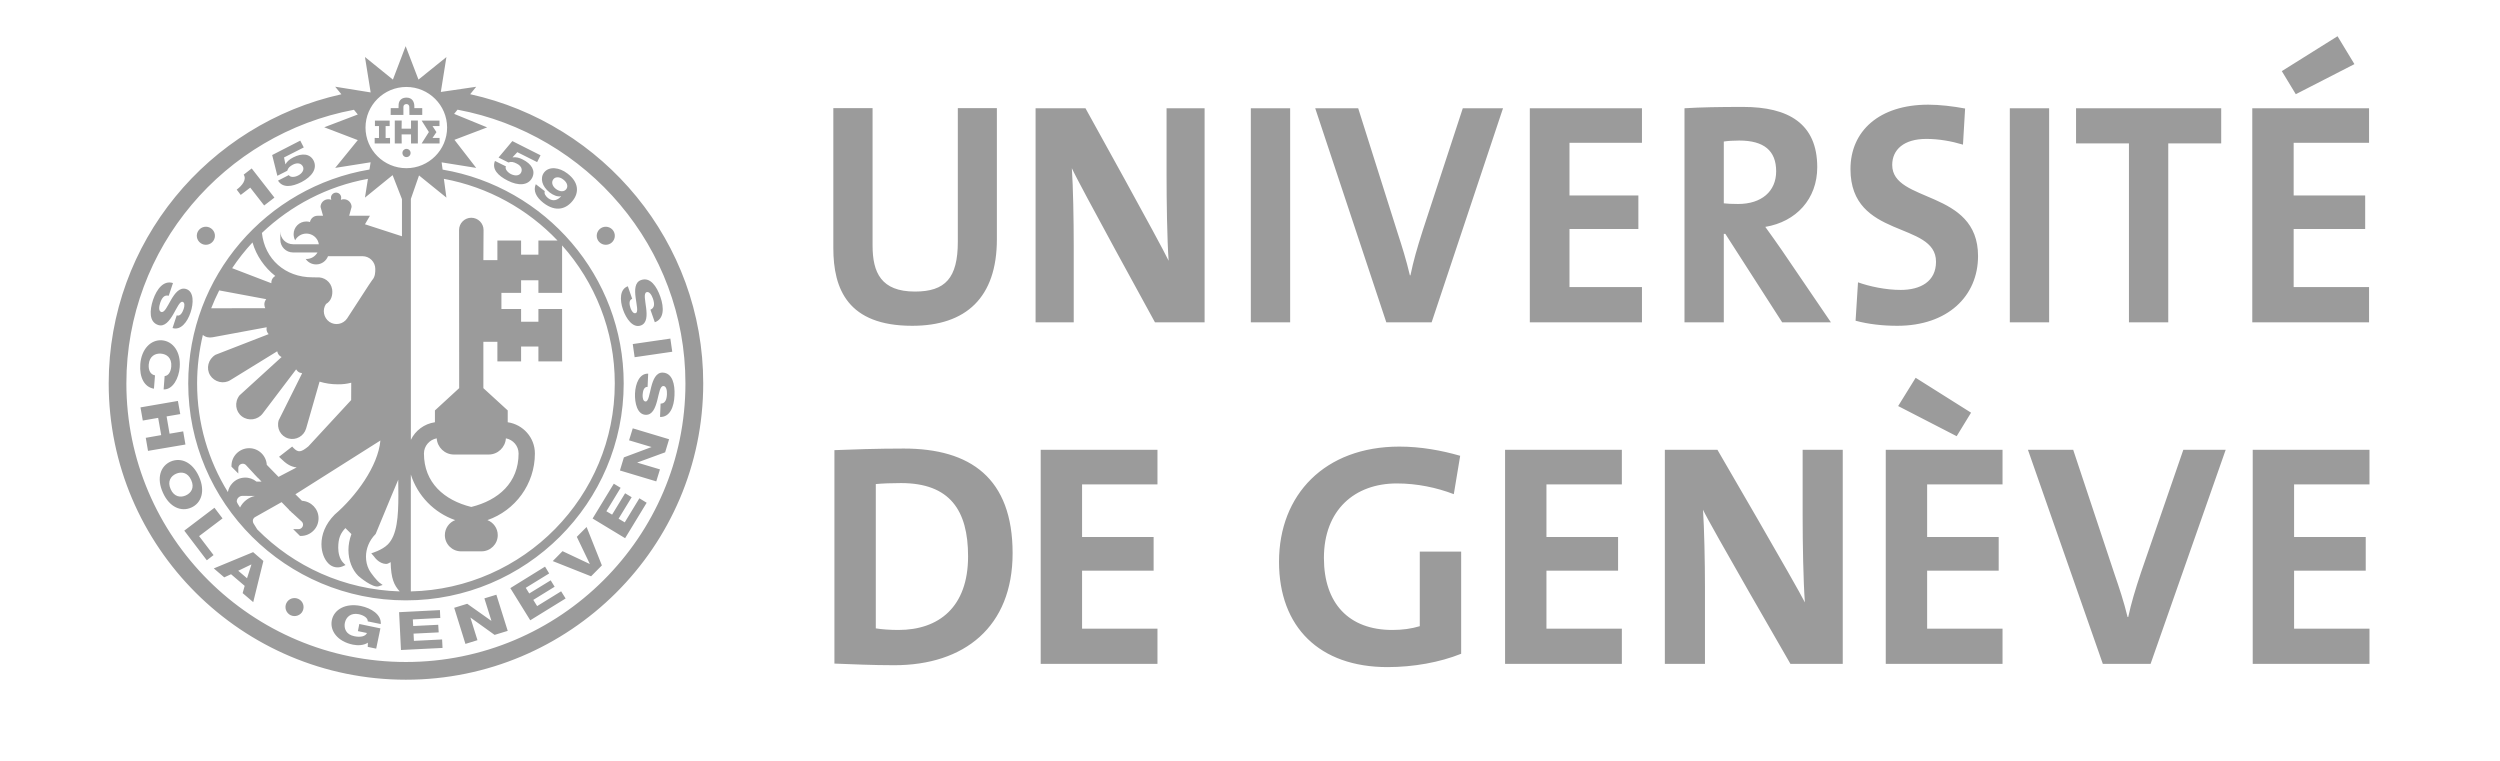
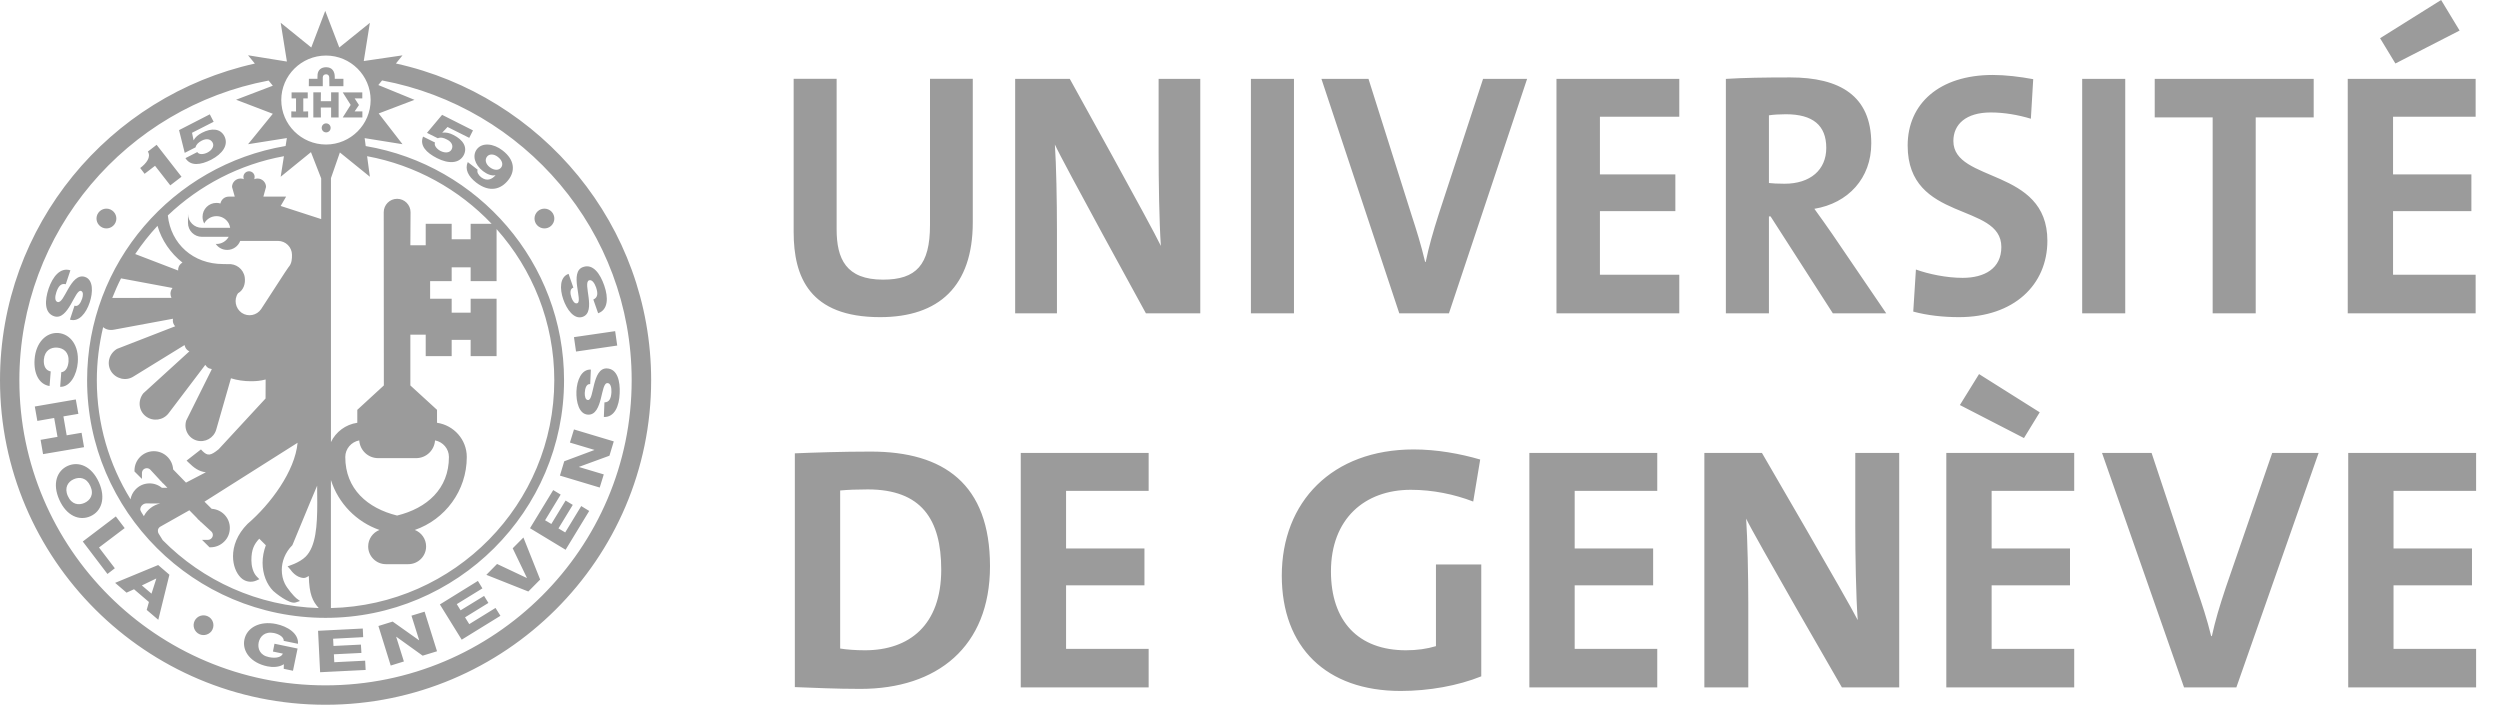
- <svg xmlns="http://www.w3.org/2000/svg" width="69" height="21" viewBox="0 0 69 21">
+ <svg xmlns="http://www.w3.org/2000/svg" width="63" height="18" viewBox="0 0 63 18">
  <g fill="none" fill-rule="evenodd">
-     <path fill="#9B9B9B" d="M12.977 2.6C16.651 3.41 19.409 6.681 19.409 10.582 19.409 15.091 15.727 18.76 11.203 18.76 6.679 18.76 3 15.091 3 10.582 3 6.684 5.753 3.417 9.422 2.602L9.251 2.393 10.23 2.551 10.073 1.573 10.844 2.197 11.196 1.274 11.55 2.197 12.321 1.575 12.167 2.538 13.143 2.395 12.977 2.6zM11.216 2.4C10.594 2.4 10.088 2.904 10.088 3.521 10.088 4.138 10.594 4.642 11.216 4.642 11.835 4.642 12.34 4.138 12.34 3.521 12.34 2.904 11.835 2.4 11.216 2.4zM12.251 4.936L12.321 5.454 11.565 4.842 11.34 5.489 11.34 12.14C11.463 11.884 11.709 11.696 12.004 11.654L12.004 11.328 12.673 10.713C12.673 10.713 12.67 6.355 12.67 6.348 12.67 6.163 12.821 6.01 13.007 6.01 13.195 6.01 13.346 6.163 13.346 6.348 13.346 6.355 13.341 7.18 13.341 7.18L13.728 7.18 13.728 6.639 14.382 6.639 14.382 7.029 14.86 7.029 14.86 6.639 15.388 6.639C14.565 5.773 13.475 5.163 12.251 4.936zM12.563 14.355C11.981 14.153 11.525 13.683 11.339 13.096L11.339 16.323C14.456 16.251 16.968 13.706 16.968 10.582 16.968 9.123 16.418 7.787 15.514 6.773L15.514 8.084 14.86 8.084 14.86 7.736 14.382 7.736 14.382 8.084 13.839 8.084 13.839 8.528 14.382 8.528 14.382 8.879 14.86 8.879 14.86 8.528 15.514 8.528 15.514 9.975 14.86 9.975 14.86 9.565 14.382 9.565 14.382 9.975 13.728 9.975 13.728 9.434 13.341 9.434 13.341 10.713 14.013 11.328 14.013 11.654C14.436 11.716 14.763 12.076 14.763 12.516 14.763 13.367 14.216 14.091 13.453 14.355 13.619 14.419 13.738 14.58 13.738 14.77 13.738 15.017 13.537 15.217 13.289 15.217L12.724 15.217C12.479 15.217 12.278 15.017 12.278 14.77 12.278 14.58 12.397 14.419 12.563 14.355zM11.701 12.516C11.701 13.321 12.259 13.807 13.007 13.992 13.758 13.807 14.313 13.321 14.313 12.516 14.313 12.308 14.161 12.135 13.963 12.098 13.946 12.348 13.74 12.545 13.487 12.545L12.529 12.545C12.276 12.545 12.07 12.348 12.053 12.098 11.855 12.135 11.701 12.308 11.701 12.516zM7.348 8.257L6.05 8.015C5.968 8.175 5.896 8.341 5.829 8.508L7.321 8.506C7.306 8.474 7.296 8.439 7.296 8.4 7.296 8.345 7.316 8.298 7.348 8.257zM6.407 7.402L7.489 7.817C7.487 7.787 7.492 7.755 7.502 7.726 7.522 7.676 7.556 7.642 7.598 7.617 7.299 7.382 7.073 7.054 6.969 6.691 6.763 6.913 6.575 7.15 6.407 7.402zM5.871 9.308L5.871 9.308C5.765 9.328 5.671 9.306 5.599 9.244 5.497 9.674 5.44 10.121 5.44 10.582 5.44 11.681 5.75 12.708 6.29 13.582 6.305 13.491 6.347 13.407 6.412 13.338 6.501 13.241 6.62 13.187 6.751 13.182 6.872 13.177 6.986 13.217 7.08 13.293L7.219 13.293 7.113 13.182 7.11 13.185C7.11 13.185 7.09 13.165 7.066 13.135L7.026 13.096 7.026 13.093C6.932 12.99 6.786 12.834 6.786 12.834 6.739 12.787 6.662 12.787 6.612 12.834 6.59 12.856 6.577 12.888 6.577 12.92L6.577 13.069 6.389 12.881 6.389 12.856C6.389 12.587 6.61 12.37 6.877 12.37 7.137 12.37 7.348 12.575 7.363 12.829 7.462 12.93 7.648 13.123 7.687 13.162 7.725 13.143 7.938 13.032 8.188 12.901 8.014 12.883 7.888 12.79 7.752 12.656L7.702 12.607 8.064 12.325 8.101 12.365C8.232 12.496 8.307 12.486 8.51 12.321 8.51 12.321 9.66 11.074 9.692 11.042 9.692 11.019 9.692 10.797 9.694 10.563 9.561 10.597 9.466 10.607 9.323 10.607 9.149 10.607 8.978 10.582 8.82 10.533L8.448 11.829C8.386 12.039 8.168 12.16 7.958 12.101 7.749 12.042 7.626 11.822 7.692 11.6L8.337 10.306C8.332 10.301 8.329 10.298 8.324 10.296 8.302 10.291 8.28 10.289 8.26 10.279 8.223 10.259 8.195 10.229 8.173 10.195L7.249 11.414C7.113 11.592 6.858 11.629 6.677 11.493 6.498 11.358 6.464 11.103 6.61 10.913L7.772 9.854C7.747 9.842 7.725 9.827 7.705 9.805 7.675 9.773 7.66 9.735 7.65 9.696L6.362 10.489C6.27 10.548 6.161 10.565 6.055 10.54 5.948 10.513 5.857 10.449 5.8 10.358 5.683 10.168 5.743 9.916 5.948 9.792L7.415 9.222C7.395 9.202 7.38 9.18 7.37 9.153 7.353 9.113 7.353 9.071 7.36 9.032 6.583 9.175 5.871 9.308 5.871 9.308zM6.535 13.839L6.535 13.844C6.54 13.874 6.583 13.945 6.625 14.007 6.709 13.842 6.86 13.728 7.036 13.688L6.684 13.686C6.642 13.688 6.605 13.706 6.575 13.738 6.548 13.765 6.535 13.804 6.535 13.839zM6.981 14.35L6.981 14.35C6.979 14.36 6.979 14.37 6.979 14.377 6.979 14.402 6.984 14.424 6.996 14.444L7.1 14.612C8.109 15.632 9.496 16.276 11.032 16.323 10.876 16.15 10.792 15.972 10.782 15.515 10.74 15.535 10.703 15.567 10.653 15.565 10.455 15.557 10.331 15.37 10.324 15.36L10.247 15.271C10.247 15.271 10.544 15.187 10.703 15.027 10.96 14.77 10.995 14.254 10.995 13.671 10.995 13.56 10.995 13.449 10.992 13.335L10.992 13.239C10.784 13.723 10.378 14.723 10.368 14.738 10.182 14.923 10.101 15.157 10.101 15.362 10.101 15.488 10.128 15.607 10.177 15.706 10.237 15.832 10.413 16.034 10.467 16.076L10.561 16.145 10.45 16.182C10.294 16.234 9.922 15.928 9.887 15.893 9.719 15.725 9.617 15.466 9.617 15.18 9.617 15.036 9.645 14.888 9.699 14.74 9.617 14.659 9.56 14.602 9.533 14.575 9.402 14.716 9.335 14.851 9.335 15.118 9.335 15.251 9.37 15.429 9.474 15.533L9.536 15.595 9.454 15.632C9.325 15.688 9.169 15.659 9.067 15.555 8.951 15.441 8.872 15.244 8.872 15.019 8.872 14.762 8.973 14.469 9.238 14.202 9.821 13.703 10.435 12.869 10.499 12.158 10.309 12.276 8.27 13.567 8.153 13.642 8.193 13.681 8.275 13.763 8.334 13.822 8.589 13.837 8.792 14.046 8.792 14.303 8.792 14.434 8.743 14.558 8.649 14.649 8.557 14.74 8.436 14.792 8.304 14.792L8.28 14.792 8.091 14.604 8.24 14.604C8.272 14.604 8.304 14.592 8.327 14.567 8.376 14.52 8.376 14.444 8.329 14.397L8.066 14.155 8.064 14.158 8.027 14.118 7.975 14.074 7.98 14.071 7.772 13.859 7.036 14.274C7.009 14.291 6.989 14.318 6.981 14.35zM10.073 6.19L11.094 6.521 11.094 5.496 10.836 4.834 10.073 5.454 10.155 4.936C9.033 5.14 8.022 5.674 7.229 6.429 7.306 7.148 7.868 7.654 8.622 7.654L8.738 7.656C8.946 7.637 9.134 7.777 9.167 7.985 9.191 8.15 9.137 8.311 8.998 8.39 8.889 8.548 8.931 8.772 9.092 8.884 9.253 8.992 9.471 8.95 9.58 8.79L10.18 7.866 10.269 7.735C10.358 7.639 10.358 7.513 10.358 7.422 10.358 7.229 10.2 7.071 10.006 7.071L9.053 7.071C9.003 7.205 8.874 7.298 8.726 7.298 8.604 7.298 8.498 7.239 8.436 7.145 8.441 7.148 8.448 7.148 8.456 7.148 8.589 7.148 8.703 7.074 8.763 6.968L8.089 6.968C7.893 6.968 7.737 6.81 7.737 6.617L7.737 6.39C7.737 6.585 7.893 6.741 8.089 6.741L8.8 6.741C8.792 6.703 8.783 6.664 8.765 6.632 8.758 6.619 8.753 6.61 8.743 6.597 8.681 6.506 8.574 6.447 8.456 6.447 8.322 6.447 8.205 6.521 8.146 6.632 8.119 6.58 8.104 6.523 8.104 6.464 8.104 6.269 8.26 6.113 8.456 6.113 8.49 6.113 8.522 6.118 8.555 6.128 8.574 6.029 8.661 5.955 8.763 5.955L8.916 5.955 8.847 5.711C8.847 5.595 8.944 5.499 9.063 5.499 9.092 5.499 9.119 5.503 9.144 5.516 9.137 5.494 9.134 5.474 9.134 5.457 9.134 5.38 9.199 5.316 9.276 5.316 9.355 5.316 9.417 5.38 9.417 5.457 9.417 5.474 9.414 5.494 9.409 5.516 9.434 5.504 9.461 5.499 9.491 5.499 9.608 5.499 9.704 5.595 9.704 5.711L9.637 5.955 10.21 5.955 10.073 6.19zM11.203 18.271L11.203 18.271C15.457 18.271 18.918 14.822 18.918 10.582 18.918 6.827 16.203 3.696 12.628 3.027L12.534 3.143 13.445 3.516 12.543 3.859 13.143 4.634 12.189 4.481 12.216 4.681C15.048 5.16 17.214 7.624 17.214 10.582 17.214 13.883 14.518 16.57 11.203 16.57 7.891 16.57 5.195 13.883 5.195 10.582 5.195 7.622 7.36 5.158 10.197 4.679L10.229 4.479 9.251 4.634 9.875 3.867 8.949 3.513 9.875 3.16 9.769 3.03C6.199 3.701 3.488 6.832 3.488 10.582 3.488 14.822 6.949 18.271 11.203 18.271zM11.218 4.109C11.282 4.109 11.332 4.16 11.332 4.222 11.332 4.286 11.282 4.336 11.218 4.336 11.156 4.336 11.107 4.286 11.107 4.222 11.107 4.16 11.156 4.109 11.218 4.109zM11.134 2.951L11.134 2.951 11.134 3.173 10.782 3.173 10.784 2.985 11 2.985 11 2.948C11 2.923 11 2.896 11.003 2.872 11.017 2.758 11.099 2.694 11.218 2.694 11.372 2.694 11.436 2.802 11.436 2.938L11.436 2.985 11.654 2.985 11.654 3.173 11.3 3.173 11.297 2.951C11.297 2.906 11.265 2.872 11.221 2.872 11.169 2.872 11.134 2.901 11.134 2.951zM11.344 3.551L11.344 3.326 11.533 3.326 11.533 3.96 11.344 3.96 11.344 3.709 11.084 3.709 11.087 3.96 10.896 3.96 10.896 3.326 11.087 3.326 11.084 3.551 11.344 3.551zM10.765 3.807L10.765 3.96 10.341 3.96 10.341 3.807 10.46 3.81 10.46 3.479 10.348 3.479 10.348 3.328 10.755 3.328 10.755 3.479 10.643 3.479 10.643 3.81 10.765 3.807zM11.837 3.644L11.637 3.328 12.13 3.328 12.13 3.479 11.937 3.479 12.046 3.647 11.937 3.807 12.132 3.807 12.132 3.96 11.637 3.96 11.837 3.644zM16.518 6.36C16.599 6.249 16.755 6.225 16.867 6.306 16.978 6.387 17.003 6.543 16.921 6.654 16.842 6.765 16.684 6.79 16.572 6.708 16.461 6.629 16.436 6.471 16.518 6.36zM5.884 6.654C5.802 6.765 5.646 6.79 5.535 6.708 5.423 6.627 5.398 6.471 5.48 6.36 5.562 6.249 5.718 6.224 5.829 6.306 5.941 6.387 5.966 6.543 5.884 6.654zM7.93 16.604C8.012 16.496 8.168 16.474 8.28 16.557 8.389 16.639 8.411 16.794 8.329 16.906 8.245 17.014 8.089 17.036 7.98 16.955 7.868 16.871 7.846 16.715 7.93 16.604zM17.682 8.985L17.682 8.985C17.464 9.059 17.281 8.795 17.194 8.543 17.102 8.279 17.105 7.98 17.328 7.901L17.449 8.249C17.357 8.274 17.365 8.397 17.402 8.503 17.429 8.577 17.479 8.664 17.546 8.642 17.623 8.617 17.57 8.419 17.543 8.212 17.516 8.005 17.516 7.787 17.697 7.728 17.947 7.642 18.125 7.901 18.227 8.195 18.334 8.501 18.326 8.805 18.073 8.894L17.952 8.548C18.068 8.498 18.071 8.39 18.021 8.242 17.984 8.138 17.92 8.039 17.845 8.064 17.759 8.094 17.808 8.291 17.833 8.496 17.858 8.701 17.863 8.923 17.682 8.985zM17.516 9.859L17.464 9.496 18.502 9.345 18.554 9.708 17.516 9.859zM18.294 10.284C18.559 10.296 18.631 10.605 18.616 10.913 18.604 11.237 18.485 11.518 18.217 11.508L18.232 11.14C18.356 11.138 18.4 11.039 18.408 10.881 18.413 10.772 18.388 10.656 18.311 10.654 18.217 10.649 18.192 10.849 18.14 11.051 18.088 11.249 18.011 11.459 17.818 11.449 17.59 11.439 17.516 11.126 17.526 10.861 17.538 10.582 17.652 10.303 17.89 10.313L17.873 10.679C17.776 10.669 17.742 10.787 17.736 10.901 17.734 10.98 17.749 11.079 17.818 11.081 17.898 11.086 17.922 10.881 17.974 10.679 18.026 10.479 18.106 10.276 18.294 10.284zM17.362 12.153L17.464 11.822 18.467 12.123 18.358 12.484 17.59 12.765 17.588 12.768 18.215 12.955 18.113 13.286 17.11 12.985 17.219 12.624 17.979 12.34 17.982 12.338 17.362 12.153zM17.243 14.417L17.647 13.753 17.848 13.876 17.253 14.854 16.356 14.311 16.941 13.35 17.129 13.464 16.736 14.111 16.894 14.204 17.253 13.614 17.434 13.723 17.073 14.316 17.243 14.417zM15.92 14.817L16.19 14.545 16.612 15.605 16.314 15.906 15.256 15.486 15.526 15.212 16.275 15.565 16.277 15.56 15.92 14.817zM14.825 16.728L15.487 16.32 15.611 16.518 14.635 17.12 14.085 16.232 15.043 15.639 15.157 15.827 14.511 16.224 14.607 16.38 15.199 16.017 15.308 16.194 14.719 16.557 14.825 16.728zM13.369 16.515L13.7 16.414 14.013 17.412 13.651 17.523 12.987 17.046 12.984 17.049 13.178 17.669 12.846 17.772 12.536 16.775 12.895 16.664 13.557 17.133 13.562 17.13 13.369 16.515zM11.424 17.688L12.202 17.649 12.214 17.883 11.067 17.94 11.015 16.896 12.142 16.839 12.152 17.056 11.394 17.096 11.404 17.278 12.095 17.244 12.108 17.454 11.414 17.488 11.424 17.688zM9.905 16.952L9.905 16.952C9.672 16.906 9.551 17.039 9.518 17.19 9.489 17.343 9.546 17.513 9.779 17.56 9.957 17.597 10.091 17.56 10.128 17.471L9.878 17.419 9.917 17.222 10.499 17.343 10.383 17.903 10.15 17.854 10.153 17.738C10.036 17.817 9.868 17.819 9.739 17.792 9.32 17.706 9.097 17.412 9.159 17.115 9.221 16.819 9.541 16.639 9.959 16.725 10.247 16.785 10.529 16.962 10.509 17.224L10.15 17.15C10.155 17.061 10.051 16.985 9.905 16.952zM5.901 15.688L6.986 15.239 7.269 15.483 6.989 16.619 6.697 16.37 6.753 16.17 6.377 15.849 6.189 15.935 5.901 15.688zM6.818 15.96L6.939 15.582 6.934 15.58 6.575 15.753 6.818 15.96zM6.142 14.308L5.495 14.797 5.894 15.32 5.708 15.464 5.086 14.646 5.919 14.014 6.142 14.308zM5.492 13.153C5.673 13.558 5.557 13.886 5.279 14.009 5.002 14.133 4.677 14.002 4.496 13.597 4.313 13.192 4.432 12.864 4.707 12.74 4.987 12.617 5.309 12.748 5.492 13.153zM5.128 13.674C5.272 13.609 5.376 13.464 5.277 13.249 5.18 13.032 5.002 13.012 4.858 13.076 4.717 13.138 4.613 13.286 4.71 13.501 4.806 13.718 4.987 13.738 5.128 13.674zM5.056 11.906L5.118 12.269 4.085 12.444 4.023 12.084 4.449 12.009 4.365 11.533 3.941 11.607 3.877 11.244 4.91 11.066 4.975 11.429 4.598 11.493 4.68 11.97 5.056 11.906zM4.249 10.728L4.249 10.728C3.981 10.686 3.845 10.41 3.872 10.052 3.904 9.627 4.167 9.37 4.469 9.392 4.774 9.417 4.994 9.711 4.96 10.135 4.937 10.439 4.769 10.758 4.516 10.748L4.544 10.38C4.65 10.37 4.715 10.264 4.727 10.111 4.744 9.874 4.598 9.772 4.442 9.76 4.286 9.748 4.125 9.827 4.105 10.061 4.093 10.234 4.16 10.338 4.278 10.36L4.249 10.728zM4.365 8.97C4.112 8.886 4.127 8.57 4.224 8.276 4.328 7.97 4.519 7.731 4.774 7.812L4.657 8.163C4.539 8.131 4.469 8.215 4.42 8.363 4.385 8.469 4.375 8.585 4.449 8.61 4.539 8.639 4.618 8.454 4.722 8.274 4.826 8.096 4.957 7.918 5.141 7.978 5.356 8.049 5.344 8.373 5.26 8.622 5.173 8.889 4.987 9.126 4.762 9.054L4.878 8.703C4.967 8.74 5.034 8.634 5.069 8.528 5.094 8.454 5.106 8.353 5.042 8.331 4.965 8.306 4.885 8.496 4.781 8.676 4.675 8.856 4.544 9.029 4.365 8.97zM15.663 4.79L15.663 4.79C15.982 5.034 15.98 5.318 15.812 5.533 15.633 5.765 15.346 5.867 14.999 5.6 14.798 5.444 14.709 5.264 14.788 5.084L15.036 5.276C15.024 5.306 15.029 5.343 15.046 5.375 15.063 5.407 15.093 5.442 15.125 5.467 15.271 5.578 15.398 5.518 15.487 5.417L15.484 5.415C15.388 5.439 15.266 5.385 15.172 5.313 14.957 5.146 14.897 4.916 15.019 4.758 15.155 4.585 15.437 4.615 15.663 4.79zM15.343 5.215C15.457 5.301 15.571 5.296 15.628 5.222 15.685 5.15 15.66 5.039 15.544 4.953 15.445 4.874 15.326 4.876 15.274 4.946 15.214 5.02 15.234 5.131 15.343 5.215zM14.424 4.4L14.424 4.4C14.677 4.526 14.783 4.713 14.689 4.904 14.575 5.128 14.298 5.131 14.013 4.985 13.743 4.849 13.569 4.667 13.661 4.442L13.963 4.592C13.928 4.664 14.013 4.76 14.102 4.805 14.221 4.864 14.337 4.852 14.382 4.763 14.426 4.674 14.387 4.578 14.263 4.516 14.179 4.471 14.107 4.454 14.032 4.484L13.76 4.348 14.141 3.894 14.919 4.286 14.825 4.474 14.278 4.2 14.146 4.341 14.151 4.343C14.236 4.331 14.33 4.351 14.424 4.4zM7.928 4.713L7.928 4.713 7.655 4.852 7.512 4.279 8.287 3.881 8.384 4.069 7.839 4.346 7.878 4.536 7.881 4.533C7.92 4.457 7.995 4.395 8.089 4.346 8.339 4.217 8.555 4.242 8.654 4.43 8.768 4.654 8.607 4.876 8.322 5.025 8.054 5.16 7.801 5.192 7.673 4.985L7.972 4.832C8.012 4.904 8.138 4.891 8.228 4.844 8.344 4.785 8.404 4.681 8.359 4.595 8.312 4.506 8.21 4.481 8.086 4.543 8.002 4.588 7.948 4.634 7.928 4.713zM6.907 5.178L6.644 5.38 6.533 5.234C6.689 5.118 6.813 4.955 6.726 4.82L6.947 4.649 7.574 5.454 7.291 5.671 6.907 5.178zM25.178 8.992C23.399 8.992 23 7.978 23 6.847L23 2.985 24.083 2.985 24.083 6.778C24.083 7.521 24.318 8.047 25.252 8.047 26.087 8.047 26.436 7.679 26.436 6.671L26.436 2.985 27.514 2.985 27.514 6.602C27.514 8.212 26.662 8.992 25.178 8.992zM31.877 8.896C31.877 8.896 29.751 5.027 29.583 4.642 29.618 5.148 29.635 6.076 29.635 6.785L29.635 8.896 28.582 8.896 28.582 2.988 29.959 2.988C29.959 2.988 32.046 6.75 32.254 7.197 32.212 6.602 32.197 5.55 32.197 4.825L32.197 2.988 33.247 2.988 33.247 8.896 31.877 8.896zM34.523 2.988L35.608 2.988 35.608 8.896 34.523 8.896 34.523 2.988zM39.513 8.896L38.262 8.896 36.3 2.988 37.486 2.988 38.579 6.444C38.688 6.778 38.812 7.17 38.913 7.6L38.928 7.6C39.012 7.197 39.104 6.874 39.263 6.375L40.373 2.988 41.483 2.988 39.513 8.896 39.513 8.896zM42.223 8.896L42.223 2.988 45.318 2.988 45.318 3.941 43.318 3.941 43.318 5.395 45.219 5.395 45.219 6.321 43.318 6.321 43.318 7.923 45.318 7.923 45.318 8.896 42.223 8.896zM49.188 8.896L47.619 6.454 47.577 6.454 47.577 8.896 46.492 8.896 46.492 2.988C46.936 2.96 47.461 2.951 48.112 2.951 49.356 2.951 50.156 3.407 50.156 4.615 50.156 5.491 49.574 6.121 48.722 6.262 48.881 6.479 49.039 6.706 49.18 6.908L50.533 8.896 49.188 8.896zM48.003 3.879C47.845 3.879 47.686 3.889 47.577 3.906L47.577 5.612C47.654 5.622 47.803 5.63 47.971 5.63 48.62 5.63 49.022 5.281 49.022 4.728 49.022 4.16 48.687 3.879 48.003 3.879L48.003 3.879zM52.366 8.992C51.968 8.992 51.566 8.948 51.214 8.852L51.281 7.792C51.598 7.906 52.049 8.002 52.458 8.002 53.008 8.002 53.434 7.768 53.434 7.224 53.434 6.094 51.073 6.612 51.073 4.667 51.073 3.617 51.866 2.889 53.219 2.889 53.536 2.889 53.903 2.933 54.237 2.995L54.178 3.992C53.86 3.896 53.511 3.834 53.167 3.834 52.542 3.834 52.225 4.133 52.225 4.553 52.225 5.612 54.594 5.22 54.594 7.066 54.594 8.178 53.751 8.992 52.366 8.992L52.366 8.992zM55.471 2.988L56.556 2.988 56.556 8.896 55.471 8.896 55.471 2.988zM59.844 3.958L59.844 8.896 58.759 8.896 58.759 3.958 57.299 3.958 57.299 2.988 61.305 2.988 61.305 3.958 59.844 3.958zM62.163 8.896L62.163 2.988 65.386 2.988 65.386 3.941 63.305 3.941 63.305 5.395 65.279 5.395 65.279 6.321 63.305 6.321 63.305 7.923 65.386 7.923 65.386 8.896 62.163 8.896zM63.364 2.6L62.978 1.963 64.516 1 64.982 1.77 63.364 2.6zM23.03 18.315L23.03 12.424C23.496 12.405 24.216 12.38 24.945 12.38 26.781 12.38 27.948 13.195 27.948 15.269 27.948 17.301 26.615 18.36 24.682 18.36 24.065 18.36 23.53 18.333 23.03 18.315zM24.866 13.333C24.603 13.333 24.355 13.343 24.172 13.36L24.172 17.343C24.33 17.37 24.566 17.387 24.796 17.387 25.911 17.387 26.719 16.757 26.719 15.355 26.719 14.086 26.218 13.333 24.866 13.333L24.866 13.333zM28.723 18.323L28.723 12.414 31.946 12.414 31.946 13.37 29.865 13.37 29.865 14.822 31.84 14.822 31.84 15.75 29.865 15.75 29.865 17.352 31.946 17.352 31.946 18.323 28.723 18.323zM40.125 13.639C39.649 13.456 39.107 13.343 38.552 13.343 37.385 13.343 36.54 14.079 36.54 15.399 36.54 16.651 37.226 17.387 38.43 17.387 38.71 17.387 38.955 17.352 39.186 17.283L39.186 15.224 40.328 15.224 40.328 18.044C39.738 18.281 39.01 18.412 38.296 18.412 36.418 18.412 35.301 17.308 35.301 15.506 35.301 13.649 36.567 12.326 38.623 12.326 39.211 12.326 39.79 12.432 40.301 12.58L40.125 13.639zM41.54 18.323L41.54 12.414 44.763 12.414 44.763 13.37 42.682 13.37 42.682 14.822 44.659 14.822 44.659 15.75 42.682 15.75 42.682 17.352 44.763 17.352 44.763 18.323 41.54 18.323zM49.416 18.323C49.416 18.323 47.178 14.454 47.003 14.069 47.037 14.577 47.057 15.506 47.057 16.214L47.057 18.323 45.95 18.323 45.95 12.414 47.401 12.414C47.401 12.414 49.594 16.18 49.815 16.627 49.77 16.029 49.753 14.98 49.753 14.254L49.753 12.414 50.86 12.414 50.86 18.323 49.416 18.323zM52.047 18.323L52.047 12.414 55.27 12.414 55.27 13.37 53.189 13.37 53.189 14.822 55.164 14.822 55.164 15.75 53.189 15.75 53.189 17.352 55.27 17.352 55.27 18.323 52.047 18.323zM54.004 12.039L52.389 11.207 52.872 10.427 54.401 11.39 54.004 12.039zM59.356 18.323L58.038 18.323 55.971 12.414 57.22 12.414 58.37 15.874C58.484 16.204 58.617 16.599 58.721 17.029L58.739 17.029C58.828 16.627 58.925 16.301 59.091 15.802L60.26 12.414 61.429 12.414 59.356 18.323 59.356 18.323zM62.175 18.323L62.175 12.414 65.398 12.414 65.398 13.37 63.317 13.37 63.317 14.822 65.294 14.822 65.294 15.75 63.317 15.75 63.317 17.352 65.398 17.352 65.398 18.323 62.175 18.323z" />
+     <path fill="#9B9B9B" d="M9.977 1.6C13.651 2.41 16.409 5.681 16.409 9.582 16.409 14.091 12.727 17.76 8.203 17.76 3.679 17.76 0 14.091 0 9.582 0 5.684 2.753 2.417 6.422 1.602L6.251 1.393 7.23 1.551 7.073.573 7.844 1.197 8.196.274 8.55 1.197 9.321.575 9.167 1.538 10.143 1.395 9.977 1.6zM8.216 1.4C7.594 1.4 7.088 1.904 7.088 2.521 7.088 3.138 7.594 3.642 8.216 3.642 8.835 3.642 9.34 3.138 9.34 2.521 9.34 1.904 8.835 1.4 8.216 1.4zM9.251 3.936L9.321 4.454 8.565 3.842 8.34 4.489 8.34 11.14C8.463 10.884 8.709 10.696 9.004 10.654L9.004 10.328 9.673 9.713C9.673 9.713 9.67 5.355 9.67 5.348 9.67 5.163 9.821 5.01 10.007 5.01 10.195 5.01 10.346 5.163 10.346 5.348 10.346 5.355 10.341 6.18 10.341 6.18L10.728 6.18 10.728 5.639 11.382 5.639 11.382 6.029 11.86 6.029 11.86 5.639 12.388 5.639C11.565 4.773 10.475 4.163 9.251 3.936zM9.563 13.355C8.981 13.153 8.525 12.683 8.339 12.096L8.339 15.323C11.456 15.251 13.968 12.706 13.968 9.582 13.968 8.123 13.418 6.787 12.514 5.773L12.514 7.084 11.86 7.084 11.86 6.736 11.382 6.736 11.382 7.084 10.839 7.084 10.839 7.528 11.382 7.528 11.382 7.879 11.86 7.879 11.86 7.528 12.514 7.528 12.514 8.975 11.86 8.975 11.86 8.565 11.382 8.565 11.382 8.975 10.728 8.975 10.728 8.434 10.341 8.434 10.341 9.713 11.013 10.328 11.013 10.654C11.436 10.716 11.763 11.076 11.763 11.516 11.763 12.367 11.216 13.091 10.453 13.355 10.619 13.419 10.738 13.58 10.738 13.77 10.738 14.017 10.537 14.217 10.289 14.217L9.724 14.217C9.479 14.217 9.278 14.017 9.278 13.77 9.278 13.58 9.397 13.419 9.563 13.355zM8.701 11.516C8.701 12.321 9.259 12.807 10.007 12.992 10.758 12.807 11.313 12.321 11.313 11.516 11.313 11.308 11.161 11.135 10.963 11.098 10.946 11.348 10.74 11.545 10.487 11.545L9.529 11.545C9.276 11.545 9.07 11.348 9.053 11.098 8.855 11.135 8.701 11.308 8.701 11.516zM4.348 7.257L3.05 7.015C2.968 7.175 2.896 7.341 2.829 7.508L4.321 7.506C4.306 7.474 4.296 7.439 4.296 7.4 4.296 7.345 4.316 7.298 4.348 7.257zM3.407 6.402L4.489 6.817C4.487 6.787 4.492 6.755 4.502 6.726 4.522 6.676 4.556 6.642 4.598 6.617 4.299 6.382 4.073 6.054 3.969 5.691 3.763 5.913 3.575 6.15 3.407 6.402zM2.871 8.308L2.871 8.308C2.765 8.328 2.671 8.306 2.599 8.244 2.497 8.674 2.44 9.121 2.44 9.582 2.44 10.681 2.75 11.708 3.29 12.582 3.305 12.491 3.347 12.407 3.412 12.338 3.501 12.241 3.62 12.187 3.751 12.182 3.872 12.177 3.986 12.217 4.08 12.293L4.219 12.293 4.113 12.182 4.11 12.185C4.11 12.185 4.09 12.165 4.066 12.135L4.026 12.096 4.026 12.093C3.932 11.99 3.786 11.834 3.786 11.834 3.739 11.787 3.662 11.787 3.612 11.834 3.59 11.856 3.577 11.888 3.577 11.92L3.577 12.069 3.389 11.881 3.389 11.856C3.389 11.587 3.61 11.37 3.877 11.37 4.137 11.37 4.348 11.575 4.363 11.829 4.462 11.93 4.648 12.123 4.687 12.162 4.725 12.143 4.938 12.032 5.188 11.901 5.014 11.883 4.888 11.79 4.752 11.656L4.702 11.607 5.064 11.325 5.101 11.365C5.232 11.496 5.307 11.486 5.51 11.321 5.51 11.321 6.66 10.074 6.692 10.042 6.692 10.019 6.692 9.797 6.694 9.563 6.561 9.597 6.466 9.607 6.323 9.607 6.149 9.607 5.978 9.582 5.82 9.533L5.448 10.829C5.386 11.039 5.168 11.16 4.958 11.101 4.749 11.042 4.626 10.822 4.692 10.6L5.337 9.306C5.332 9.301 5.329 9.298 5.324 9.296 5.302 9.291 5.28 9.289 5.26 9.279 5.223 9.259 5.195 9.229 5.173 9.195L4.249 10.414C4.113 10.592 3.858 10.629 3.677 10.493 3.498 10.358 3.464 10.103 3.61 9.913L4.772 8.854C4.747 8.842 4.725 8.827 4.705 8.805 4.675 8.773 4.66 8.735 4.65 8.696L3.362 9.489C3.27 9.548 3.161 9.565 3.055 9.54 2.948 9.513 2.857 9.449 2.8 9.358 2.683 9.168 2.743 8.916 2.948 8.792L4.415 8.222C4.395 8.202 4.38 8.18 4.37 8.153 4.353 8.113 4.353 8.071 4.36 8.032 3.583 8.175 2.871 8.308 2.871 8.308zM3.535 12.839L3.535 12.844C3.54 12.874 3.583 12.945 3.625 13.007 3.709 12.842 3.86 12.728 4.036 12.688L3.684 12.686C3.642 12.688 3.605 12.706 3.575 12.738 3.548 12.765 3.535 12.804 3.535 12.839zM3.981 13.35L3.981 13.35C3.979 13.36 3.979 13.37 3.979 13.377 3.979 13.402 3.984 13.424 3.996 13.444L4.1 13.612C5.109 14.632 6.496 15.276 8.032 15.323 7.876 15.15 7.792 14.972 7.782 14.515 7.74 14.535 7.703 14.567 7.653 14.565 7.455 14.557 7.331 14.37 7.324 14.36L7.247 14.271C7.247 14.271 7.544 14.187 7.703 14.027 7.96 13.77 7.995 13.254 7.995 12.671 7.995 12.56 7.995 12.449 7.992 12.335L7.992 12.239C7.784 12.723 7.378 13.723 7.368 13.738 7.182 13.923 7.101 14.157 7.101 14.362 7.101 14.488 7.128 14.607 7.177 14.706 7.237 14.832 7.413 15.034 7.467 15.076L7.561 15.145 7.45 15.182C7.294 15.234 6.922 14.928 6.887 14.893 6.719 14.725 6.617 14.466 6.617 14.18 6.617 14.036 6.645 13.888 6.699 13.74 6.617 13.659 6.56 13.602 6.533 13.575 6.402 13.716 6.335 13.851 6.335 14.118 6.335 14.251 6.37 14.429 6.474 14.533L6.536 14.595 6.454 14.632C6.325 14.688 6.169 14.659 6.067 14.555 5.951 14.441 5.872 14.244 5.872 14.019 5.872 13.762 5.973 13.469 6.238 13.202 6.821 12.703 7.435 11.869 7.499 11.158 7.309 11.276 5.27 12.567 5.153 12.642 5.193 12.681 5.275 12.763 5.334 12.822 5.589 12.837 5.792 13.046 5.792 13.303 5.792 13.434 5.743 13.558 5.649 13.649 5.557 13.74 5.436 13.792 5.304 13.792L5.28 13.792 5.091 13.604 5.24 13.604C5.272 13.604 5.304 13.592 5.327 13.567 5.376 13.52 5.376 13.444 5.329 13.397L5.066 13.155 5.064 13.158 5.027 13.118 4.975 13.074 4.98 13.071 4.772 12.859 4.036 13.274C4.009 13.291 3.989 13.318 3.981 13.35zM7.073 5.19L8.094 5.521 8.094 4.496 7.836 3.834 7.073 4.454 7.155 3.936C6.033 4.14 5.022 4.674 4.229 5.429 4.306 6.148 4.868 6.654 5.622 6.654L5.738 6.656C5.946 6.637 6.134 6.777 6.167 6.985 6.191 7.15 6.137 7.311 5.998 7.39 5.889 7.548 5.931 7.772 6.092 7.884 6.253 7.992 6.471 7.95 6.58 7.79L7.18 6.866 7.269 6.735C7.358 6.639 7.358 6.513 7.358 6.422 7.358 6.229 7.2 6.071 7.006 6.071L6.053 6.071C6.003 6.205 5.874 6.298 5.726 6.298 5.604 6.298 5.498 6.239 5.436 6.145 5.441 6.148 5.448 6.148 5.456 6.148 5.589 6.148 5.703 6.074 5.763 5.968L5.089 5.968C4.893 5.968 4.737 5.81 4.737 5.617L4.737 5.39C4.737 5.585 4.893 5.741 5.089 5.741L5.8 5.741C5.792 5.703 5.783 5.664 5.765 5.632 5.758 5.619 5.753 5.61 5.743 5.597 5.681 5.506 5.574 5.447 5.456 5.447 5.322 5.447 5.205 5.521 5.146 5.632 5.119 5.58 5.104 5.523 5.104 5.464 5.104 5.269 5.26 5.113 5.456 5.113 5.49 5.113 5.522 5.118 5.555 5.128 5.574 5.029 5.661 4.955 5.763 4.955L5.916 4.955 5.847 4.711C5.847 4.595 5.944 4.499 6.063 4.499 6.092 4.499 6.119 4.503 6.144 4.516 6.137 4.494 6.134 4.474 6.134 4.457 6.134 4.38 6.199 4.316 6.276 4.316 6.355 4.316 6.417 4.38 6.417 4.457 6.417 4.474 6.414 4.494 6.409 4.516 6.434 4.504 6.461 4.499 6.491 4.499 6.608 4.499 6.704 4.595 6.704 4.711L6.637 4.955 7.21 4.955 7.073 5.19zM8.203 17.271L8.203 17.271C12.457 17.271 15.918 13.822 15.918 9.582 15.918 5.827 13.203 2.696 9.628 2.027L9.534 2.143 10.445 2.516 9.543 2.859 10.143 3.634 9.189 3.481 9.216 3.681C12.048 4.16 14.214 6.624 14.214 9.582 14.214 12.883 11.518 15.57 8.203 15.57 4.891 15.57 2.195 12.883 2.195 9.582 2.195 6.622 4.36 4.158 7.197 3.679L7.229 3.479 6.251 3.634 6.875 2.867 5.949 2.513 6.875 2.16 6.769 2.03C3.199 2.701.488 5.832.488 9.582.488 13.822 3.949 17.271 8.203 17.271zM8.218 3.109C8.282 3.109 8.332 3.16 8.332 3.222 8.332 3.286 8.282 3.336 8.218 3.336 8.156 3.336 8.107 3.286 8.107 3.222 8.107 3.16 8.156 3.109 8.218 3.109zM8.134 1.951L8.134 1.951 8.134 2.173 7.782 2.173 7.784 1.985 8 1.985 8 1.948C8 1.923 8 1.896 8.003 1.872 8.017 1.758 8.099 1.694 8.218 1.694 8.372 1.694 8.436 1.802 8.436 1.938L8.436 1.985 8.654 1.985 8.654 2.173 8.3 2.173 8.297 1.951C8.297 1.906 8.265 1.872 8.221 1.872 8.169 1.872 8.134 1.901 8.134 1.951zM8.344 2.551L8.344 2.326 8.533 2.326 8.533 2.96 8.344 2.96 8.344 2.709 8.084 2.709 8.087 2.96 7.896 2.96 7.896 2.326 8.087 2.326 8.084 2.551 8.344 2.551zM7.765 2.807L7.765 2.96 7.341 2.96 7.341 2.807 7.46 2.81 7.46 2.479 7.348 2.479 7.348 2.328 7.755 2.328 7.755 2.479 7.643 2.479 7.643 2.81 7.765 2.807zM8.837 2.644L8.637 2.328 9.13 2.328 9.13 2.479 8.937 2.479 9.046 2.647 8.937 2.807 9.132 2.807 9.132 2.96 8.637 2.96 8.837 2.644zM13.518 5.36C13.599 5.249 13.755 5.225 13.867 5.306 13.978 5.387 14.003 5.543 13.921 5.654 13.842 5.765 13.684 5.79 13.572 5.708 13.461 5.629 13.436 5.471 13.518 5.36zM2.884 5.654C2.802 5.765 2.646 5.79 2.535 5.708 2.423 5.627 2.398 5.471 2.48 5.36 2.562 5.249 2.718 5.224 2.829 5.306 2.941 5.387 2.966 5.543 2.884 5.654zM4.93 15.604C5.012 15.496 5.168 15.474 5.28 15.557 5.389 15.639 5.411 15.794 5.329 15.906 5.245 16.014 5.089 16.036 4.98 15.955 4.868 15.871 4.846 15.715 4.93 15.604zM14.682 7.985L14.682 7.985C14.464 8.059 14.281 7.795 14.194 7.543 14.102 7.279 14.105 6.98 14.328 6.901L14.449 7.249C14.357 7.274 14.365 7.397 14.402 7.503 14.429 7.577 14.479 7.664 14.546 7.642 14.623 7.617 14.57 7.419 14.543 7.212 14.516 7.005 14.516 6.787 14.697 6.728 14.947 6.642 15.125 6.901 15.227 7.195 15.334 7.501 15.326 7.805 15.073 7.894L14.952 7.548C15.068 7.498 15.071 7.39 15.021 7.242 14.984 7.138 14.92 7.039 14.845 7.064 14.759 7.094 14.808 7.291 14.833 7.496 14.858 7.701 14.863 7.923 14.682 7.985zM14.516 8.859L14.464 8.496 15.502 8.345 15.554 8.708 14.516 8.859zM15.294 9.284C15.559 9.296 15.631 9.605 15.616 9.913 15.604 10.237 15.485 10.518 15.217 10.508L15.232 10.14C15.356 10.138 15.4 10.039 15.408 9.881 15.413 9.772 15.388 9.656 15.311 9.654 15.217 9.649 15.192 9.849 15.14 10.051 15.088 10.249 15.011 10.459 14.818 10.449 14.59 10.439 14.516 10.126 14.526 9.861 14.538 9.582 14.652 9.303 14.89 9.313L14.873 9.679C14.776 9.669 14.742 9.787 14.736 9.901 14.734 9.98 14.749 10.079 14.818 10.081 14.898 10.086 14.922 9.881 14.974 9.679 15.026 9.479 15.106 9.276 15.294 9.284zM14.362 11.153L14.464 10.822 15.467 11.123 15.358 11.484 14.59 11.765 14.588 11.768 15.215 11.955 15.113 12.286 14.11 11.985 14.219 11.624 14.979 11.34 14.982 11.338 14.362 11.153zM14.243 13.417L14.647 12.753 14.848 12.876 14.253 13.854 13.356 13.311 13.941 12.35 14.129 12.464 13.736 13.111 13.894 13.204 14.253 12.614 14.434 12.723 14.073 13.316 14.243 13.417zM12.92 13.817L13.19 13.545 13.612 14.605 13.314 14.906 12.256 14.486 12.526 14.212 13.275 14.565 13.277 14.56 12.92 13.817zM11.825 15.728L12.487 15.32 12.611 15.518 11.635 16.12 11.085 15.232 12.043 14.639 12.157 14.827 11.511 15.224 11.607 15.38 12.199 15.017 12.308 15.194 11.719 15.557 11.825 15.728zM10.369 15.515L10.7 15.414 11.013 16.412 10.651 16.523 9.987 16.046 9.984 16.049 10.178 16.669 9.846 16.772 9.536 15.775 9.895 15.664 10.557 16.133 10.562 16.13 10.369 15.515zM8.424 16.688L9.202 16.649 9.214 16.883 8.067 16.94 8.015 15.896 9.142 15.839 9.152 16.056 8.394 16.096 8.404 16.278 9.095 16.244 9.108 16.454 8.414 16.488 8.424 16.688zM6.905 15.952L6.905 15.952C6.672 15.906 6.551 16.039 6.518 16.19 6.489 16.343 6.546 16.513 6.779 16.56 6.957 16.597 7.091 16.56 7.128 16.471L6.878 16.419 6.917 16.222 7.499 16.343 7.383 16.903 7.15 16.854 7.153 16.738C7.036 16.817 6.868 16.819 6.739 16.792 6.32 16.706 6.097 16.412 6.159 16.115 6.221 15.819 6.541 15.639 6.959 15.725 7.247 15.785 7.529 15.962 7.509 16.224L7.15 16.15C7.155 16.061 7.051 15.985 6.905 15.952zM2.901 14.688L3.986 14.239 4.269 14.483 3.989 15.619 3.697 15.37 3.753 15.17 3.377 14.849 3.189 14.935 2.901 14.688zM3.818 14.96L3.939 14.582 3.934 14.58 3.575 14.753 3.818 14.96zM3.142 13.308L2.495 13.797 2.894 14.32 2.708 14.464 2.086 13.646 2.919 13.014 3.142 13.308zM2.492 12.153C2.673 12.558 2.557 12.886 2.279 13.009 2.002 13.133 1.677 13.002 1.496 12.597 1.313 12.192 1.432 11.864 1.707 11.74 1.987 11.617 2.309 11.748 2.492 12.153zM2.128 12.674C2.272 12.609 2.376 12.464 2.277 12.249 2.18 12.032 2.002 12.012 1.858 12.076 1.717 12.138 1.613 12.286 1.71 12.501 1.806 12.718 1.987 12.738 2.128 12.674zM2.056 10.906L2.118 11.269 1.085 11.444 1.023 11.084 1.449 11.009 1.365 10.533.941 10.607.877 10.244 1.91 10.066 1.975 10.429 1.598 10.493 1.68 10.97 2.056 10.906zM1.249 9.728L1.249 9.728C.981 9.686.845 9.41.872 9.052.904 8.627 1.167 8.37 1.469 8.392 1.774 8.417 1.994 8.711 1.96 9.135 1.937 9.439 1.769 9.758 1.516 9.748L1.544 9.38C1.65 9.37 1.715 9.264 1.727 9.111 1.744 8.874 1.598 8.772 1.442 8.76 1.286 8.748 1.125 8.827 1.105 9.061 1.093 9.234 1.16 9.338 1.278 9.36L1.249 9.728zM1.365 7.97C1.112 7.886 1.127 7.57 1.224 7.276 1.328 6.97 1.519 6.731 1.774 6.812L1.657 7.163C1.539 7.131 1.469 7.215 1.42 7.363 1.385 7.469 1.375 7.585 1.449 7.61 1.539 7.639 1.618 7.454 1.722 7.274 1.826 7.096 1.957 6.918 2.141 6.978 2.356 7.049 2.344 7.373 2.26 7.622 2.173 7.889 1.987 8.126 1.762 8.054L1.878 7.703C1.967 7.74 2.034 7.634 2.069 7.528 2.094 7.454 2.106 7.353 2.042 7.331 1.965 7.306 1.885 7.496 1.781 7.676 1.675 7.856 1.544 8.029 1.365 7.97zM12.663 3.79L12.663 3.79C12.982 4.034 12.98 4.318 12.812 4.533 12.633 4.765 12.346 4.867 11.999 4.6 11.798 4.444 11.709 4.264 11.788 4.084L12.036 4.276C12.024 4.306 12.029 4.343 12.046 4.375 12.063 4.407 12.093 4.442 12.125 4.467 12.271 4.578 12.398 4.518 12.487 4.417L12.484 4.415C12.388 4.439 12.266 4.385 12.172 4.313 11.957 4.146 11.897 3.916 12.019 3.758 12.155 3.585 12.437 3.615 12.663 3.79zM12.343 4.215C12.457 4.301 12.571 4.296 12.628 4.222 12.685 4.15 12.66 4.039 12.544 3.953 12.445 3.874 12.326 3.876 12.274 3.946 12.214 4.02 12.234 4.131 12.343 4.215zM11.424 3.4L11.424 3.4C11.677 3.526 11.783 3.713 11.689 3.904 11.575 4.128 11.298 4.131 11.013 3.985 10.743 3.849 10.569 3.667 10.661 3.442L10.963 3.592C10.928 3.664 11.013 3.76 11.102 3.805 11.221 3.864 11.337 3.852 11.382 3.763 11.426 3.674 11.387 3.578 11.263 3.516 11.179 3.471 11.107 3.454 11.032 3.484L10.76 3.348 11.141 2.894 11.919 3.286 11.825 3.474 11.278 3.2 11.146 3.341 11.151 3.343C11.236 3.331 11.33 3.351 11.424 3.4zM4.928 3.713L4.928 3.713 4.655 3.852 4.512 3.279 5.287 2.881 5.384 3.069 4.839 3.346 4.878 3.536 4.881 3.533C4.92 3.457 4.995 3.395 5.089 3.346 5.339 3.217 5.555 3.242 5.654 3.43 5.768 3.654 5.607 3.876 5.322 4.025 5.054 4.16 4.801 4.192 4.673 3.985L4.972 3.832C5.012 3.904 5.138 3.891 5.228 3.844 5.344 3.785 5.404 3.681 5.359 3.595 5.312 3.506 5.21 3.481 5.086 3.543 5.002 3.588 4.948 3.634 4.928 3.713zM3.907 4.178L3.644 4.38 3.533 4.234C3.689 4.118 3.813 3.955 3.726 3.82L3.947 3.649 4.574 4.454 4.291 4.671 3.907 4.178zM22.178 7.992C20.399 7.992 20 6.978 20 5.847L20 1.985 21.083 1.985 21.083 5.778C21.083 6.521 21.318 7.047 22.252 7.047 23.087 7.047 23.436 6.679 23.436 5.671L23.436 1.985 24.514 1.985 24.514 5.602C24.514 7.212 23.662 7.992 22.178 7.992zM28.877 7.896C28.877 7.896 26.751 4.027 26.583 3.642 26.618 4.148 26.635 5.076 26.635 5.785L26.635 7.896 25.582 7.896 25.582 1.988 26.959 1.988C26.959 1.988 29.046 5.75 29.254 6.197 29.212 5.602 29.197 4.55 29.197 3.825L29.197 1.988 30.247 1.988 30.247 7.896 28.877 7.896zM31.523 1.988L32.608 1.988 32.608 7.896 31.523 7.896 31.523 1.988zM36.513 7.896L35.262 7.896 33.3 1.988 34.486 1.988 35.579 5.444C35.688 5.778 35.812 6.17 35.913 6.6L35.928 6.6C36.012 6.197 36.104 5.874 36.263 5.375L37.373 1.988 38.483 1.988 36.513 7.896 36.513 7.896zM39.223 7.896L39.223 1.988 42.318 1.988 42.318 2.941 40.318 2.941 40.318 4.395 42.219 4.395 42.219 5.321 40.318 5.321 40.318 6.923 42.318 6.923 42.318 7.896 39.223 7.896zM46.188 7.896L44.619 5.454 44.577 5.454 44.577 7.896 43.492 7.896 43.492 1.988C43.936 1.96 44.461 1.951 45.112 1.951 46.356 1.951 47.156 2.407 47.156 3.615 47.156 4.491 46.574 5.121 45.722 5.262 45.881 5.479 46.039 5.706 46.18 5.908L47.533 7.896 46.188 7.896zM45.003 2.879C44.845 2.879 44.686 2.889 44.577 2.906L44.577 4.612C44.654 4.622 44.803 4.63 44.971 4.63 45.62 4.63 46.022 4.281 46.022 3.728 46.022 3.16 45.687 2.879 45.003 2.879L45.003 2.879zM49.366 7.992C48.968 7.992 48.566 7.948 48.214 7.852L48.281 6.792C48.598 6.906 49.049 7.002 49.458 7.002 50.008 7.002 50.434 6.768 50.434 6.224 50.434 5.094 48.073 5.612 48.073 3.667 48.073 2.617 48.866 1.889 50.219 1.889 50.536 1.889 50.903 1.933 51.237 1.995L51.178 2.992C50.86 2.896 50.511 2.834 50.167 2.834 49.542 2.834 49.225 3.133 49.225 3.553 49.225 4.612 51.594 4.22 51.594 6.066 51.594 7.178 50.751 7.992 49.366 7.992L49.366 7.992zM52.471 1.988L53.556 1.988 53.556 7.896 52.471 7.896 52.471 1.988zM56.844 2.958L56.844 7.896 55.759 7.896 55.759 2.958 54.299 2.958 54.299 1.988 58.305 1.988 58.305 2.958 56.844 2.958zM59.163 7.896L59.163 1.988 62.386 1.988 62.386 2.941 60.305 2.941 60.305 4.395 62.279 4.395 62.279 5.321 60.305 5.321 60.305 6.923 62.386 6.923 62.386 7.896 59.163 7.896zM60.364 1.6L59.978.963 61.516 0 61.982.77 60.364 1.6zM20.03 17.315L20.03 11.424C20.496 11.405 21.216 11.38 21.945 11.38 23.781 11.38 24.948 12.195 24.948 14.269 24.948 16.301 23.615 17.36 21.682 17.36 21.065 17.36 20.53 17.333 20.03 17.315zM21.866 12.333C21.603 12.333 21.355 12.343 21.172 12.36L21.172 16.343C21.33 16.37 21.566 16.387 21.796 16.387 22.911 16.387 23.719 15.757 23.719 14.355 23.719 13.086 23.218 12.333 21.866 12.333L21.866 12.333zM25.723 17.323L25.723 11.414 28.946 11.414 28.946 12.37 26.865 12.37 26.865 13.822 28.84 13.822 28.84 14.75 26.865 14.75 26.865 16.352 28.946 16.352 28.946 17.323 25.723 17.323zM37.125 12.639C36.649 12.456 36.107 12.343 35.552 12.343 34.385 12.343 33.54 13.079 33.54 14.399 33.54 15.651 34.226 16.387 35.43 16.387 35.71 16.387 35.955 16.352 36.186 16.283L36.186 14.224 37.328 14.224 37.328 17.044C36.738 17.281 36.01 17.412 35.296 17.412 33.418 17.412 32.301 16.308 32.301 14.506 32.301 12.649 33.567 11.326 35.623 11.326 36.211 11.326 36.79 11.432 37.301 11.58L37.125 12.639zM38.54 17.323L38.54 11.414 41.763 11.414 41.763 12.37 39.682 12.37 39.682 13.822 41.659 13.822 41.659 14.75 39.682 14.75 39.682 16.352 41.763 16.352 41.763 17.323 38.54 17.323zM46.416 17.323C46.416 17.323 44.178 13.454 44.003 13.069 44.037 13.577 44.057 14.506 44.057 15.214L44.057 17.323 42.95 17.323 42.95 11.414 44.401 11.414C44.401 11.414 46.594 15.18 46.815 15.627 46.77 15.029 46.753 13.98 46.753 13.254L46.753 11.414 47.86 11.414 47.86 17.323 46.416 17.323zM49.047 17.323L49.047 11.414 52.27 11.414 52.27 12.37 50.189 12.37 50.189 13.822 52.164 13.822 52.164 14.75 50.189 14.75 50.189 16.352 52.27 16.352 52.27 17.323 49.047 17.323zM51.004 11.039L49.389 10.207 49.872 9.427 51.401 10.39 51.004 11.039zM56.356 17.323L55.038 17.323 52.971 11.414 54.22 11.414 55.37 14.874C55.484 15.204 55.617 15.599 55.721 16.029L55.739 16.029C55.828 15.627 55.925 15.301 56.091 14.802L57.26 11.414 58.429 11.414 56.356 17.323 56.356 17.323zM59.175 17.323L59.175 11.414 62.398 11.414 62.398 12.37 60.317 12.37 60.317 13.822 62.294 13.822 62.294 14.75 60.317 14.75 60.317 16.352 62.398 16.352 62.398 17.323 59.175 17.323z" />
  </g>
</svg>
